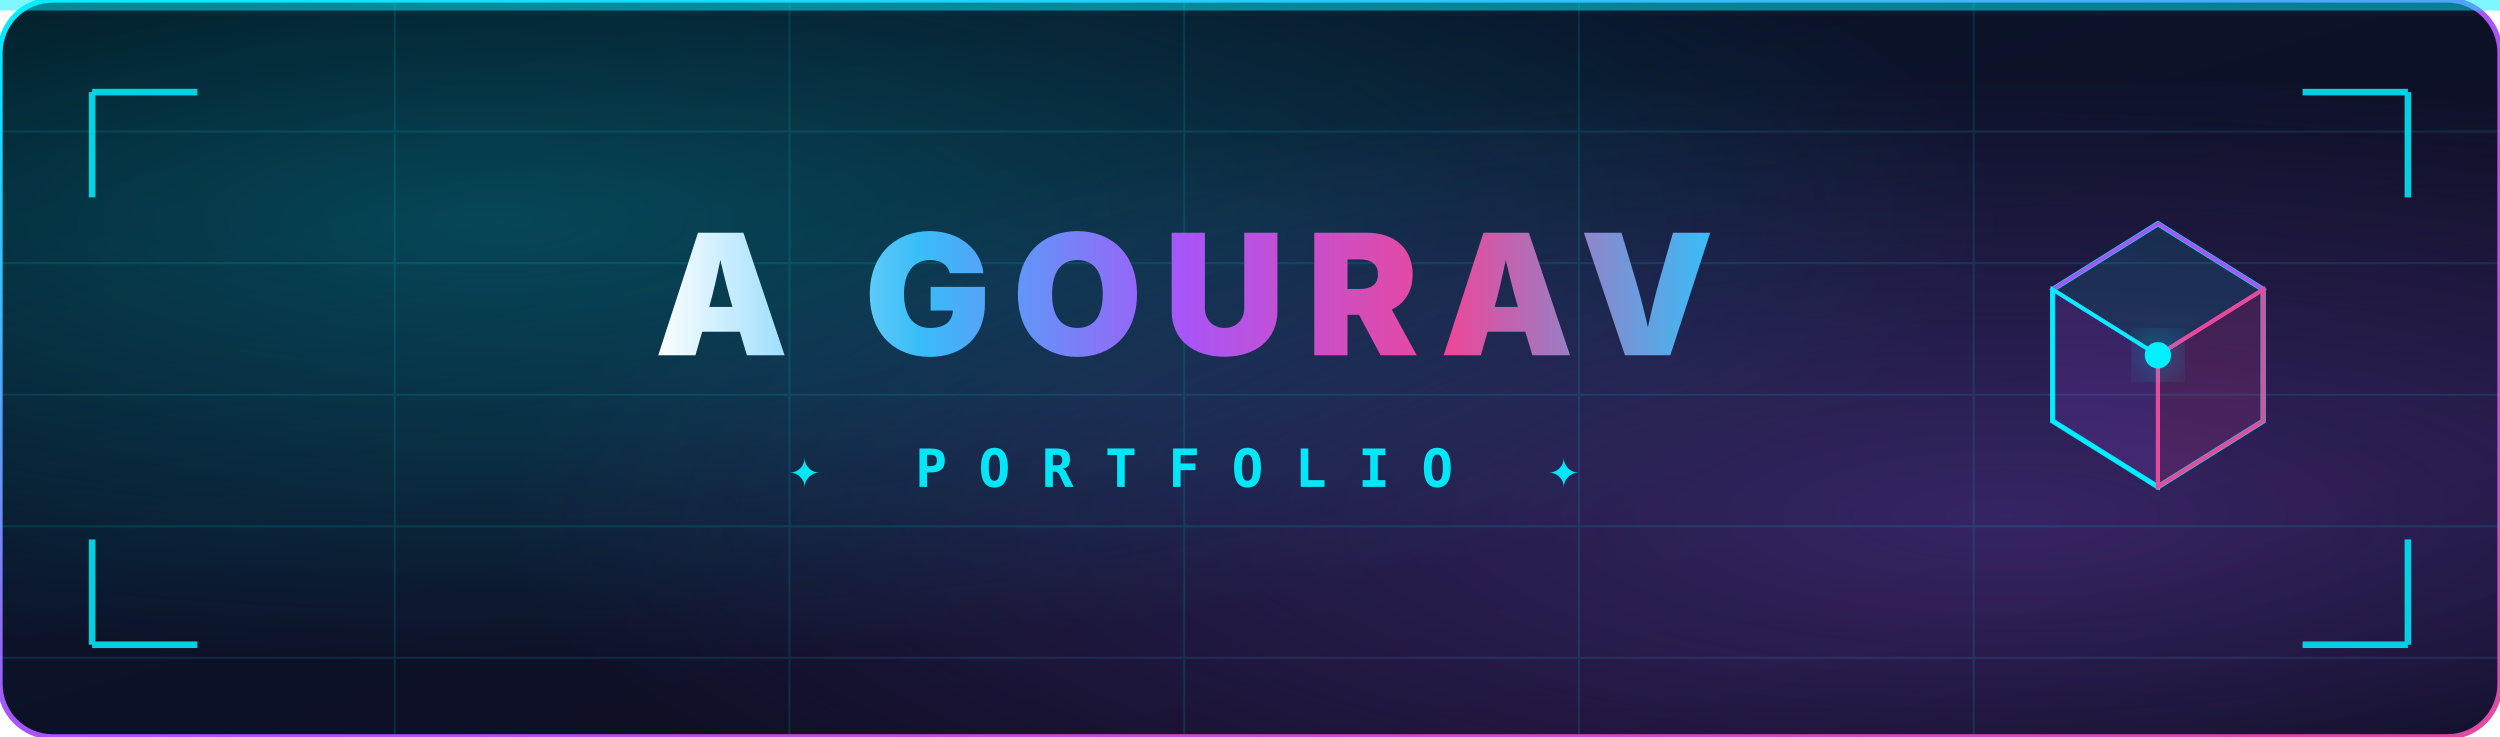
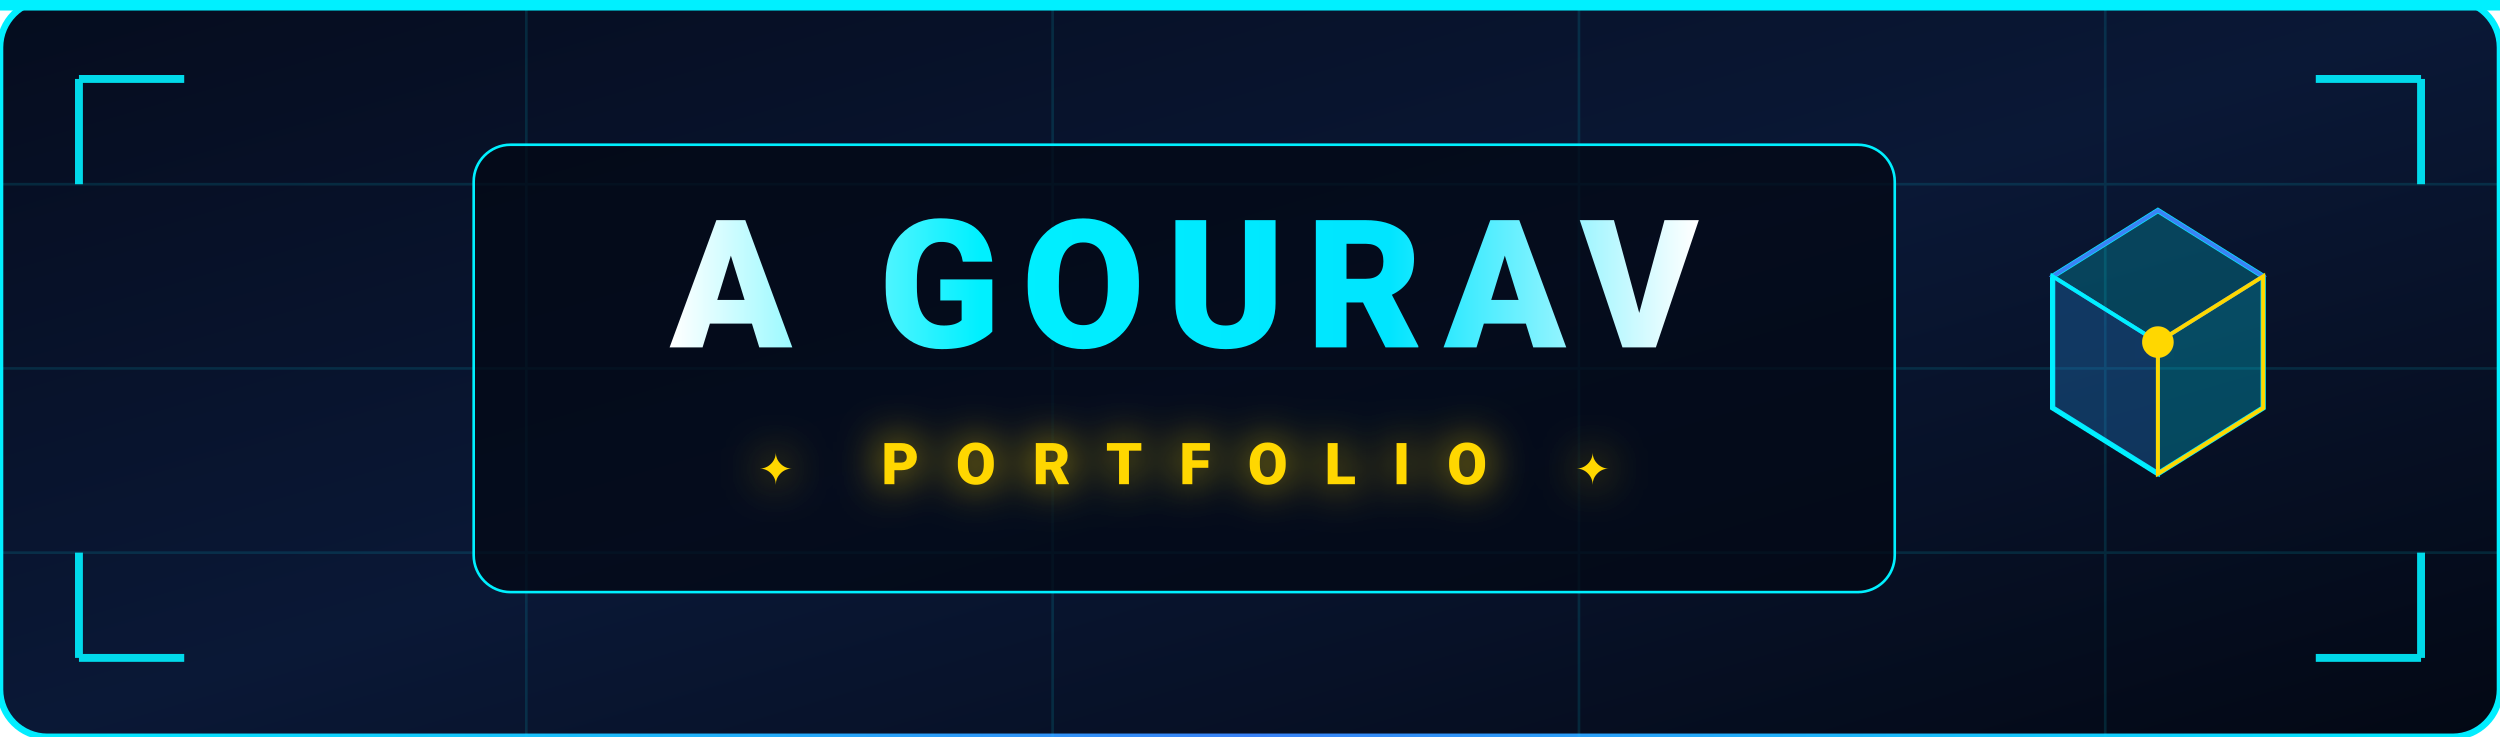
<svg xmlns="http://www.w3.org/2000/svg" width="950" height="280" viewBox="0 0 950 280" fill="none">
  <defs>
    <linearGradient id="bg-grad" x1="0%" y1="0%" x2="100%" y2="100%">
-       <stop offset="0%" stop-color="#030712" />
-       <stop offset="40%" stop-color="#0b1329" />
-       <stop offset="80%" stop-color="#120c24" />
-       <stop offset="100%" stop-color="#030712" />
+       <stop offset="0%" stop-color="#050C1E" />
+       <stop offset="50%" stop-color="#0A1836" />
+       <stop offset="100%" stop-color="#030814" />
    </linearGradient>
-     <radialGradient id="aurora-glow1" cx="20%" cy="30%" r="60%">
-       <stop offset="0%" stop-color="#00F0FF" stop-opacity="0.25" />
-       <stop offset="100%" stop-color="#00F0FF" stop-opacity="0" />
-     </radialGradient>
-     <radialGradient id="aurora-glow2" cx="80%" cy="70%" r="60%">
-       <stop offset="0%" stop-color="#8B5CF6" stop-opacity="0.3" />
-       <stop offset="100%" stop-color="#8B5CF6" stop-opacity="0" />
-     </radialGradient>
    <linearGradient id="title-grad" x1="0%" y1="0%" x2="100%" y2="0%">
      <stop offset="0%" stop-color="#FFFFFF" />
-       <stop offset="25%" stop-color="#38BDF8" />
-       <stop offset="50%" stop-color="#A855F7" />
-       <stop offset="75%" stop-color="#EC4899" />
-       <stop offset="100%" stop-color="#38BDF8" />
+       <stop offset="30%" stop-color="#00F0FF" />
+       <stop offset="70%" stop-color="#00E5FF" />
+       <stop offset="100%" stop-color="#FFFFFF" />
    </linearGradient>
-     <linearGradient id="border-grad" x1="0%" y1="0%" x2="100%" y2="100%">
+     <linearGradient id="border-grad" x1="0%" y1="0%" x2="100%" y2="0%">
      <stop offset="0%" stop-color="#00F0FF" />
-       <stop offset="50%" stop-color="#A855F7" />
-       <stop offset="100%" stop-color="#EC4899" />
+       <stop offset="50%" stop-color="#3B82F6" />
+       <stop offset="100%" stop-color="#00F0FF" />
    </linearGradient>
-     <filter id="neon-glow" x="-50%" y="-50%" width="200%" height="200%">
-       <feGaussianBlur stdDeviation="8" result="blur1" />
-       <feGaussianBlur stdDeviation="18" result="blur2" />
-       <feMerge>
-         <feMergeNode in="blur2" />
-         <feMergeNode in="blur1" />
-         <feMergeNode in="SourceGraphic" />
-       </feMerge>
+     <filter id="text-glow" x="-20%" y="-20%" width="140%" height="140%">
+       <feDropShadow dx="0" dy="0" stdDeviation="6" flood-color="#00F0FF" flood-opacity="0.9" />
+       <feDropShadow dx="0" dy="0" stdDeviation="15" flood-color="#0077FF" flood-opacity="0.6" />
    </filter>
  </defs>
  <style>
-     @keyframes pulseTitle {
-       0% { filter: drop-shadow(0 0 12px #00F0FF) drop-shadow(0 0 30px #A855F7); }
-       50% { filter: drop-shadow(0 0 28px #00F0FF) drop-shadow(0 0 55px #EC4899); }
-       100% { filter: drop-shadow(0 0 12px #00F0FF) drop-shadow(0 0 30px #A855F7); }
+     @keyframes titlePulse {
+       0% { filter: drop-shadow(0 0 8px #00F0FF) drop-shadow(0 0 20px #0055FF); transform: translateY(0px); }
+       50% { filter: drop-shadow(0 0 20px #00F0FF) drop-shadow(0 0 35px #00E5FF); transform: translateY(-4px); }
+       100% { filter: drop-shadow(0 0 8px #00F0FF) drop-shadow(0 0 20px #0055FF); transform: translateY(0px); }
    }
-     @keyframes floatText {
-       0% { transform: translateY(0px); }
-       50% { transform: translateY(-5px); }
-       100% { transform: translateY(0px); }
+     @keyframes rotateCube {
+       0% { transform: rotate(0deg); }
+       100% { transform: rotate(360deg); }
    }
-     @keyframes rotate3D {
-       0% { transform: rotate(0deg) scale(1); }
-       50% { transform: rotate(180deg) scale(1.08); }
-       100% { transform: rotate(360deg) scale(1); }
-     }
-     @keyframes sweepLine {
+     @keyframes scanSweep {
      0% { transform: translateY(-280px); opacity: 0; }
-       50% { opacity: 0.35; }
+       50% { opacity: 0.5; }
      100% { transform: translateY(280px); opacity: 0; }
    }

-     .main-bg {
+     .main-card {
      fill: url(#bg-grad);
      stroke: url(#border-grad);
-       stroke-width: 2px;
-       rx: 20px;
+       stroke-width: 2.5px;
+       rx: 18px;
    }
-     .title-text {
-       font-family: 'Space Grotesk', 'Orbitron', 'Inter', -apple-system, sans-serif;
-       font-size: 64px;
+     .title-name {
+       font-family: system-ui, -apple-system, BlinkMacSystemFont, 'Segoe UI', Roboto, Helvetica, Arial, sans-serif;
+       font-size: 68px;
      font-weight: 900;
      fill: url(#title-grad);
      letter-spacing: 8px;
      text-anchor: middle;
-       animation: floatText 4s ease-in-out infinite, pulseTitle 3s ease-in-out infinite;
+       animation: titlePulse 3.5s ease-in-out infinite;
    }
-     .sub-text {
-       font-family: 'JetBrains Mono', monospace;
-       font-size: 20px;
+     .sub-title {
+       font-family: system-ui, -apple-system, BlinkMacSystemFont, 'Segoe UI', Roboto, monospace;
+       font-size: 22px;
      font-weight: 800;
-       fill: #00F0FF;
-       letter-spacing: 12px;
+       fill: #FFD700;
+       letter-spacing: 14px;
      text-anchor: middle;
-       opacity: 0.95;
+       filter: drop-shadow(0 0 8px #FFD700);
    }
-     .vector-3d {
+     .vector-cube {
      transform-origin: 820px 140px;
-       animation: rotate3D 14s linear infinite;
+       animation: rotateCube 14s linear infinite;
    }
-     .scan-line {
-       animation: sweepLine 5s linear infinite;
+     .scan-beam {
+       animation: scanSweep 4.5s linear infinite;
    }
  </style>
-   <rect width="950" height="280" class="main-bg" />
-   <rect width="950" height="280" fill="url(#aurora-glow1)" rx="20" />
-   <rect width="950" height="280" fill="url(#aurora-glow2)" rx="20" />
-   <g opacity="0.12" stroke="#00F0FF" stroke-width="0.75">
-     <line x1="0" y1="50" x2="950" y2="50" />
-     <line x1="0" y1="100" x2="950" y2="100" />
-     <line x1="0" y1="150" x2="950" y2="150" />
-     <line x1="0" y1="200" x2="950" y2="200" />
-     <line x1="0" y1="250" x2="950" y2="250" />
-     <line x1="150" y1="0" x2="150" y2="280" />
-     <line x1="300" y1="0" x2="300" y2="280" />
-     <line x1="450" y1="0" x2="450" y2="280" />
+   <rect width="950" height="280" class="main-card" />
+   <g opacity="0.12" stroke="#00F0FF" stroke-width="1">
+     <line x1="0" y1="70" x2="950" y2="70" />
+     <line x1="0" y1="140" x2="950" y2="140" />
+     <line x1="0" y1="210" x2="950" y2="210" />
+     <line x1="200" y1="0" x2="200" y2="280" />
+     <line x1="400" y1="0" x2="400" y2="280" />
    <line x1="600" y1="0" x2="600" y2="280" />
-     <line x1="750" y1="0" x2="750" y2="280" />
+     <line x1="800" y1="0" x2="800" y2="280" />
  </g>
-   <rect x="0" y="0" width="950" height="4" fill="#00F0FF" class="scan-line" opacity="0.5" filter="url(#neon-glow)" />
-   <g stroke="#00F0FF" stroke-width="2.5" opacity="0.85">
-     <path d="M 35 35 L 35 75 M 35 35 L 75 35" />
-     <path d="M 915 35 L 915 75 M 915 35 L 875 35" />
-     <path d="M 35 245 L 35 205 M 35 245 L 75 245" />
-     <path d="M 915 245 L 915 205 M 915 245 L 875 245" />
+   <rect x="0" y="0" width="950" height="4" fill="#00F0FF" class="scan-beam" filter="url(#text-glow)" />
+   <g stroke="#00F0FF" stroke-width="3" opacity="0.9">
+     <path d="M 30 30 L 30 70 M 30 30 L 70 30" />
+     <path d="M 920 30 L 920 70 M 920 30 L 880 30" />
+     <path d="M 30 250 L 30 210 M 30 250 L 70 250" />
+     <path d="M 920 250 L 920 210 M 920 250 L 880 250" />
  </g>
-   <g class="vector-3d">
-     <polygon points="820,85 860,110 860,160 820,185 780,160 780,110" fill="none" stroke="#00F0FF" stroke-width="2" opacity="0.9" />
-     <polygon points="820,85 860,110 820,135 780,110" fill="#00F0FF" fill-opacity="0.1" stroke="#A855F7" stroke-width="1.5" />
-     <polygon points="780,110 820,135 820,185 780,160" fill="#A855F7" fill-opacity="0.15" stroke="#00F0FF" stroke-width="1.5" />
-     <polygon points="820,135 860,110 860,160 820,185" fill="#EC4899" fill-opacity="0.15" stroke="#EC4899" stroke-width="1.5" />
-     <circle cx="820" cy="135" r="5" fill="#00F0FF" filter="url(#neon-glow)" />
+   <g class="vector-cube">
+     <polygon points="820,80 860,105 860,155 820,180 780,155 780,105" fill="#00F0FF" fill-opacity="0.08" stroke="#00F0FF" stroke-width="2" />
+     <polygon points="820,80 860,105 820,130 780,105" fill="#00F0FF" fill-opacity="0.15" stroke="#3B82F6" stroke-width="1.5" />
+     <polygon points="780,105 820,130 820,180 780,155" fill="#3B82F6" fill-opacity="0.2" stroke="#00F0FF" stroke-width="1.5" />
+     <polygon points="820,130 860,105 860,155 820,180" fill="#00E5FF" fill-opacity="0.2" stroke="#FFD700" stroke-width="1.5" />
+     <circle cx="820" cy="130" r="6" fill="#FFD700" filter="url(#text-glow)" />
  </g>
-   <g transform="translate(450, 135)">
-     <text x="0" y="0" class="title-text">A GOURAV</text>
-     <text x="0" y="50" class="sub-text">✦ PORTFOLIO ✦</text>
+   <rect x="180" y="55" width="540" height="170" rx="14" fill="#030814" fill-opacity="0.75" stroke="#00F0FF" stroke-width="1" />
+   <g transform="translate(450, 132)">
+     <text x="0" y="0" class="title-name">A GOURAV</text>
+     <text x="0" y="52" class="sub-title">✦ PORTFOLIO ✦</text>
  </g>
</svg>
